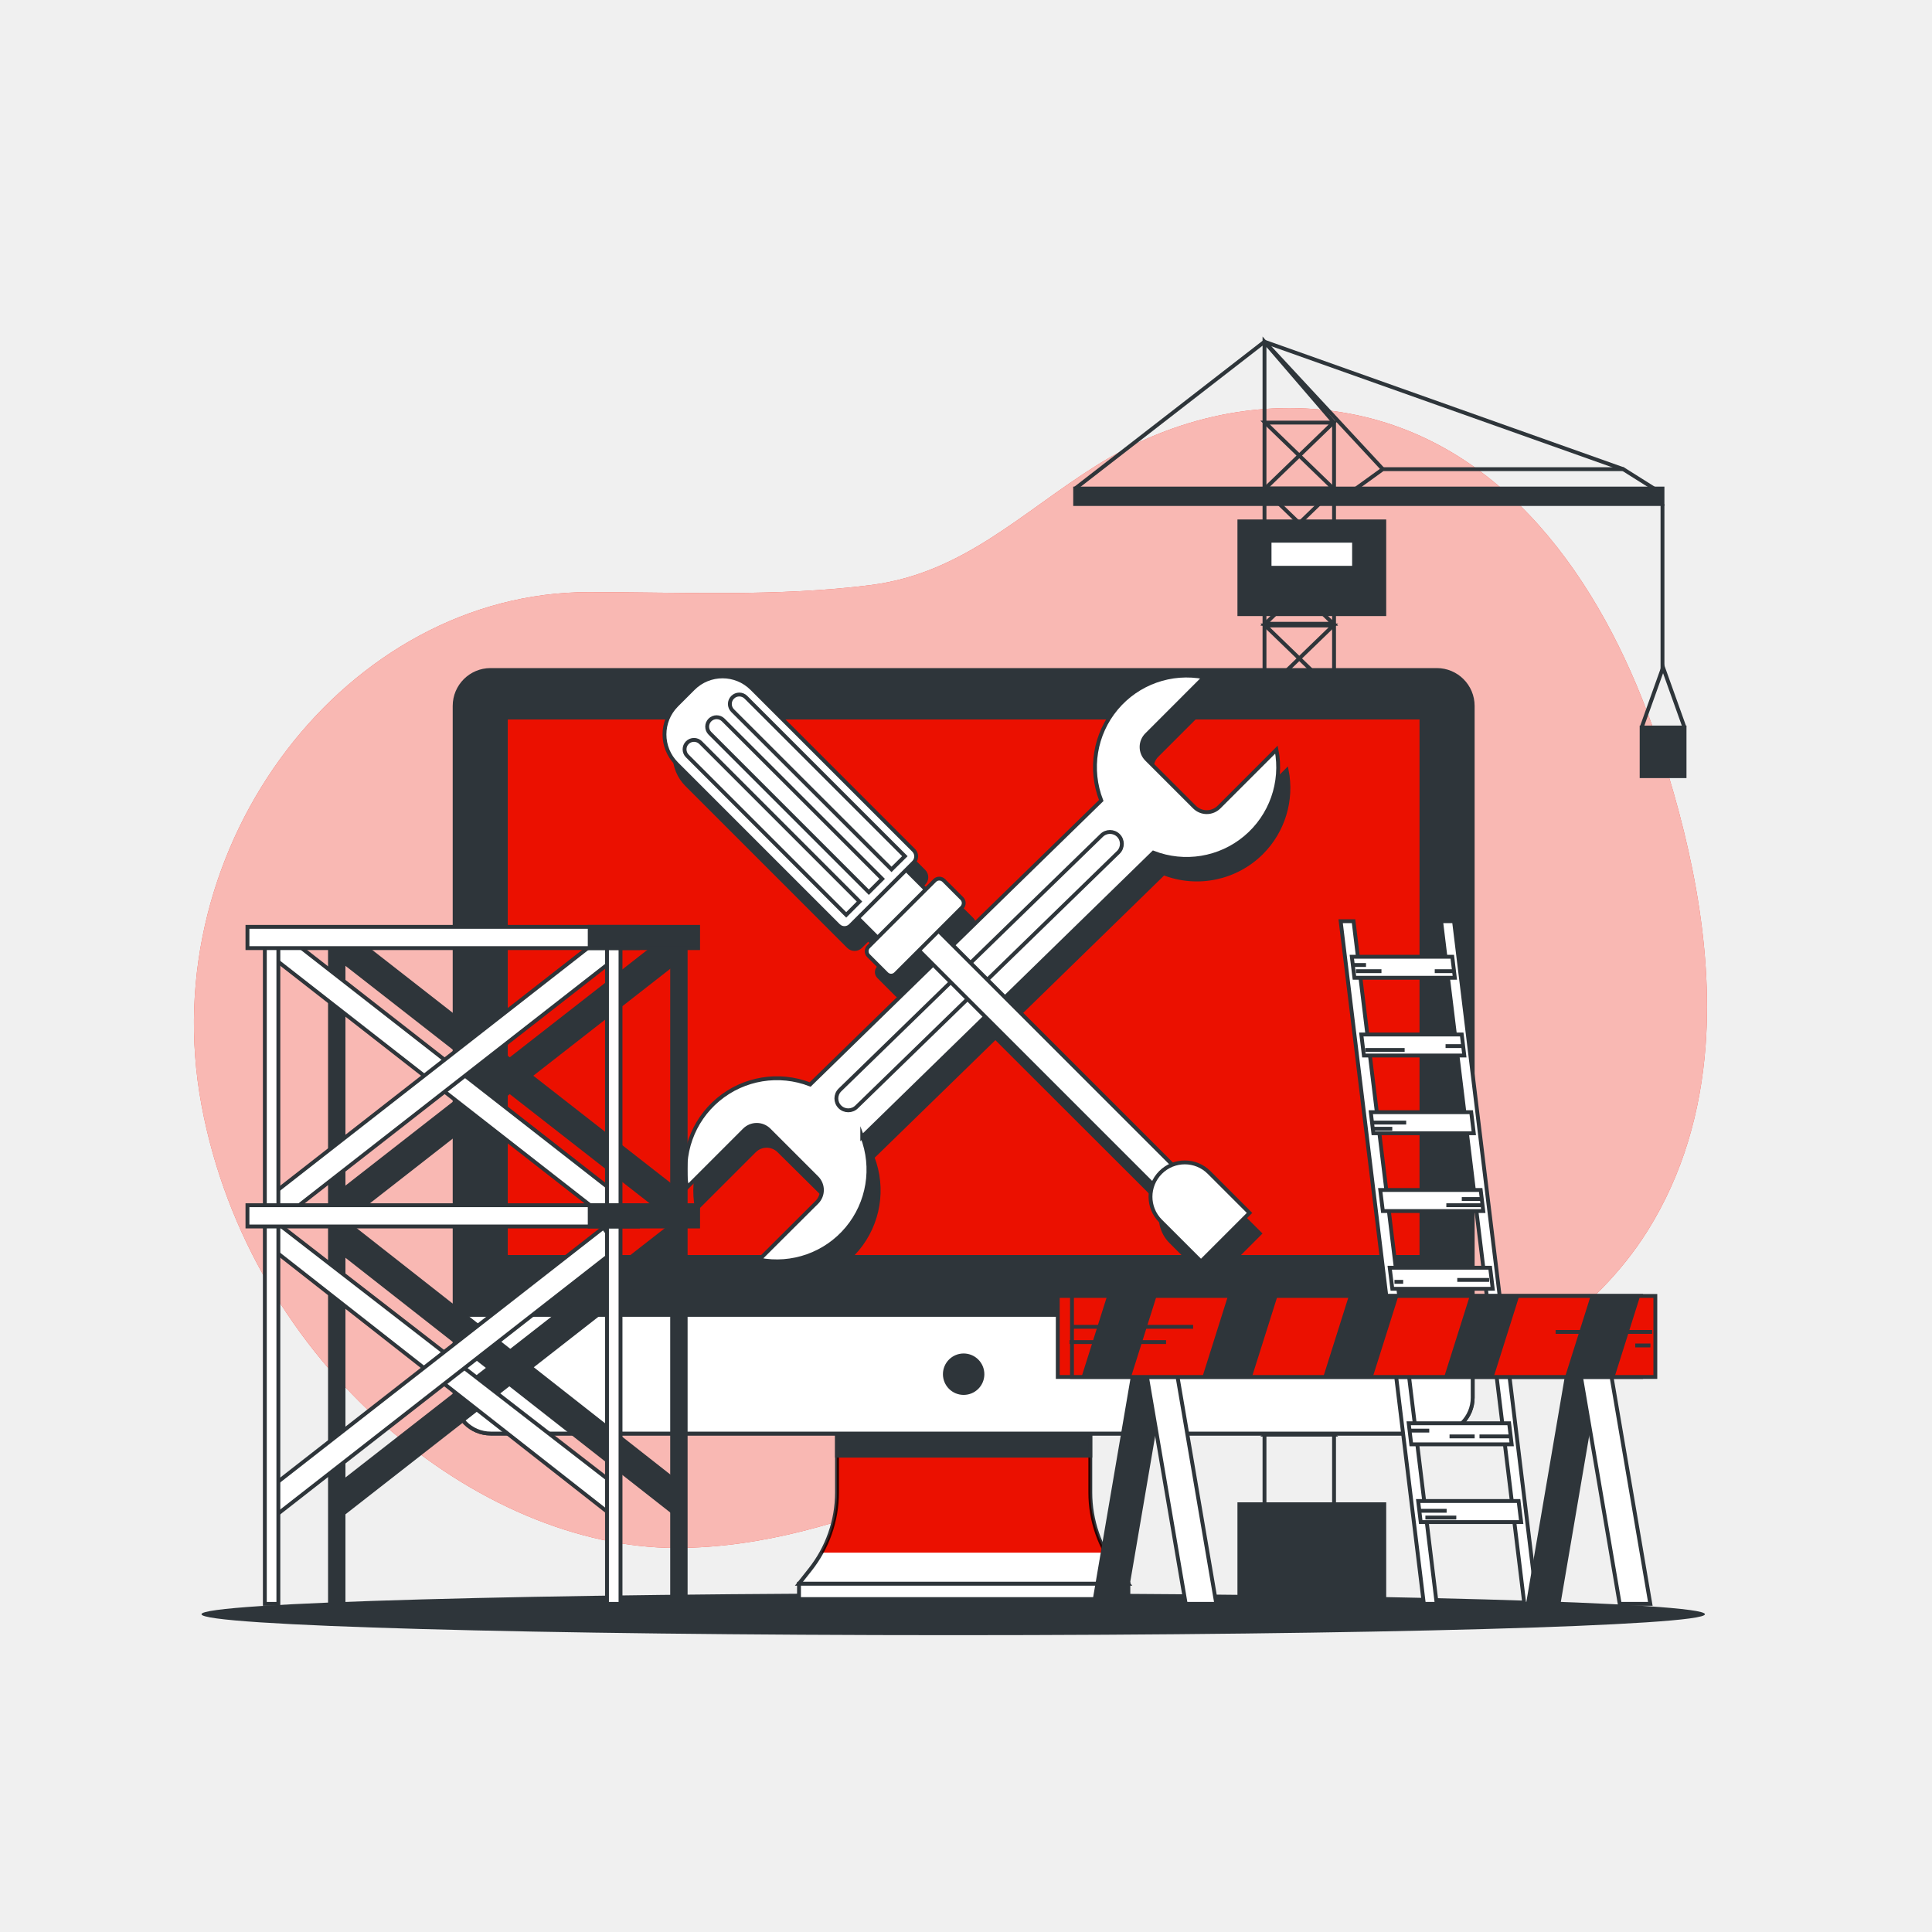
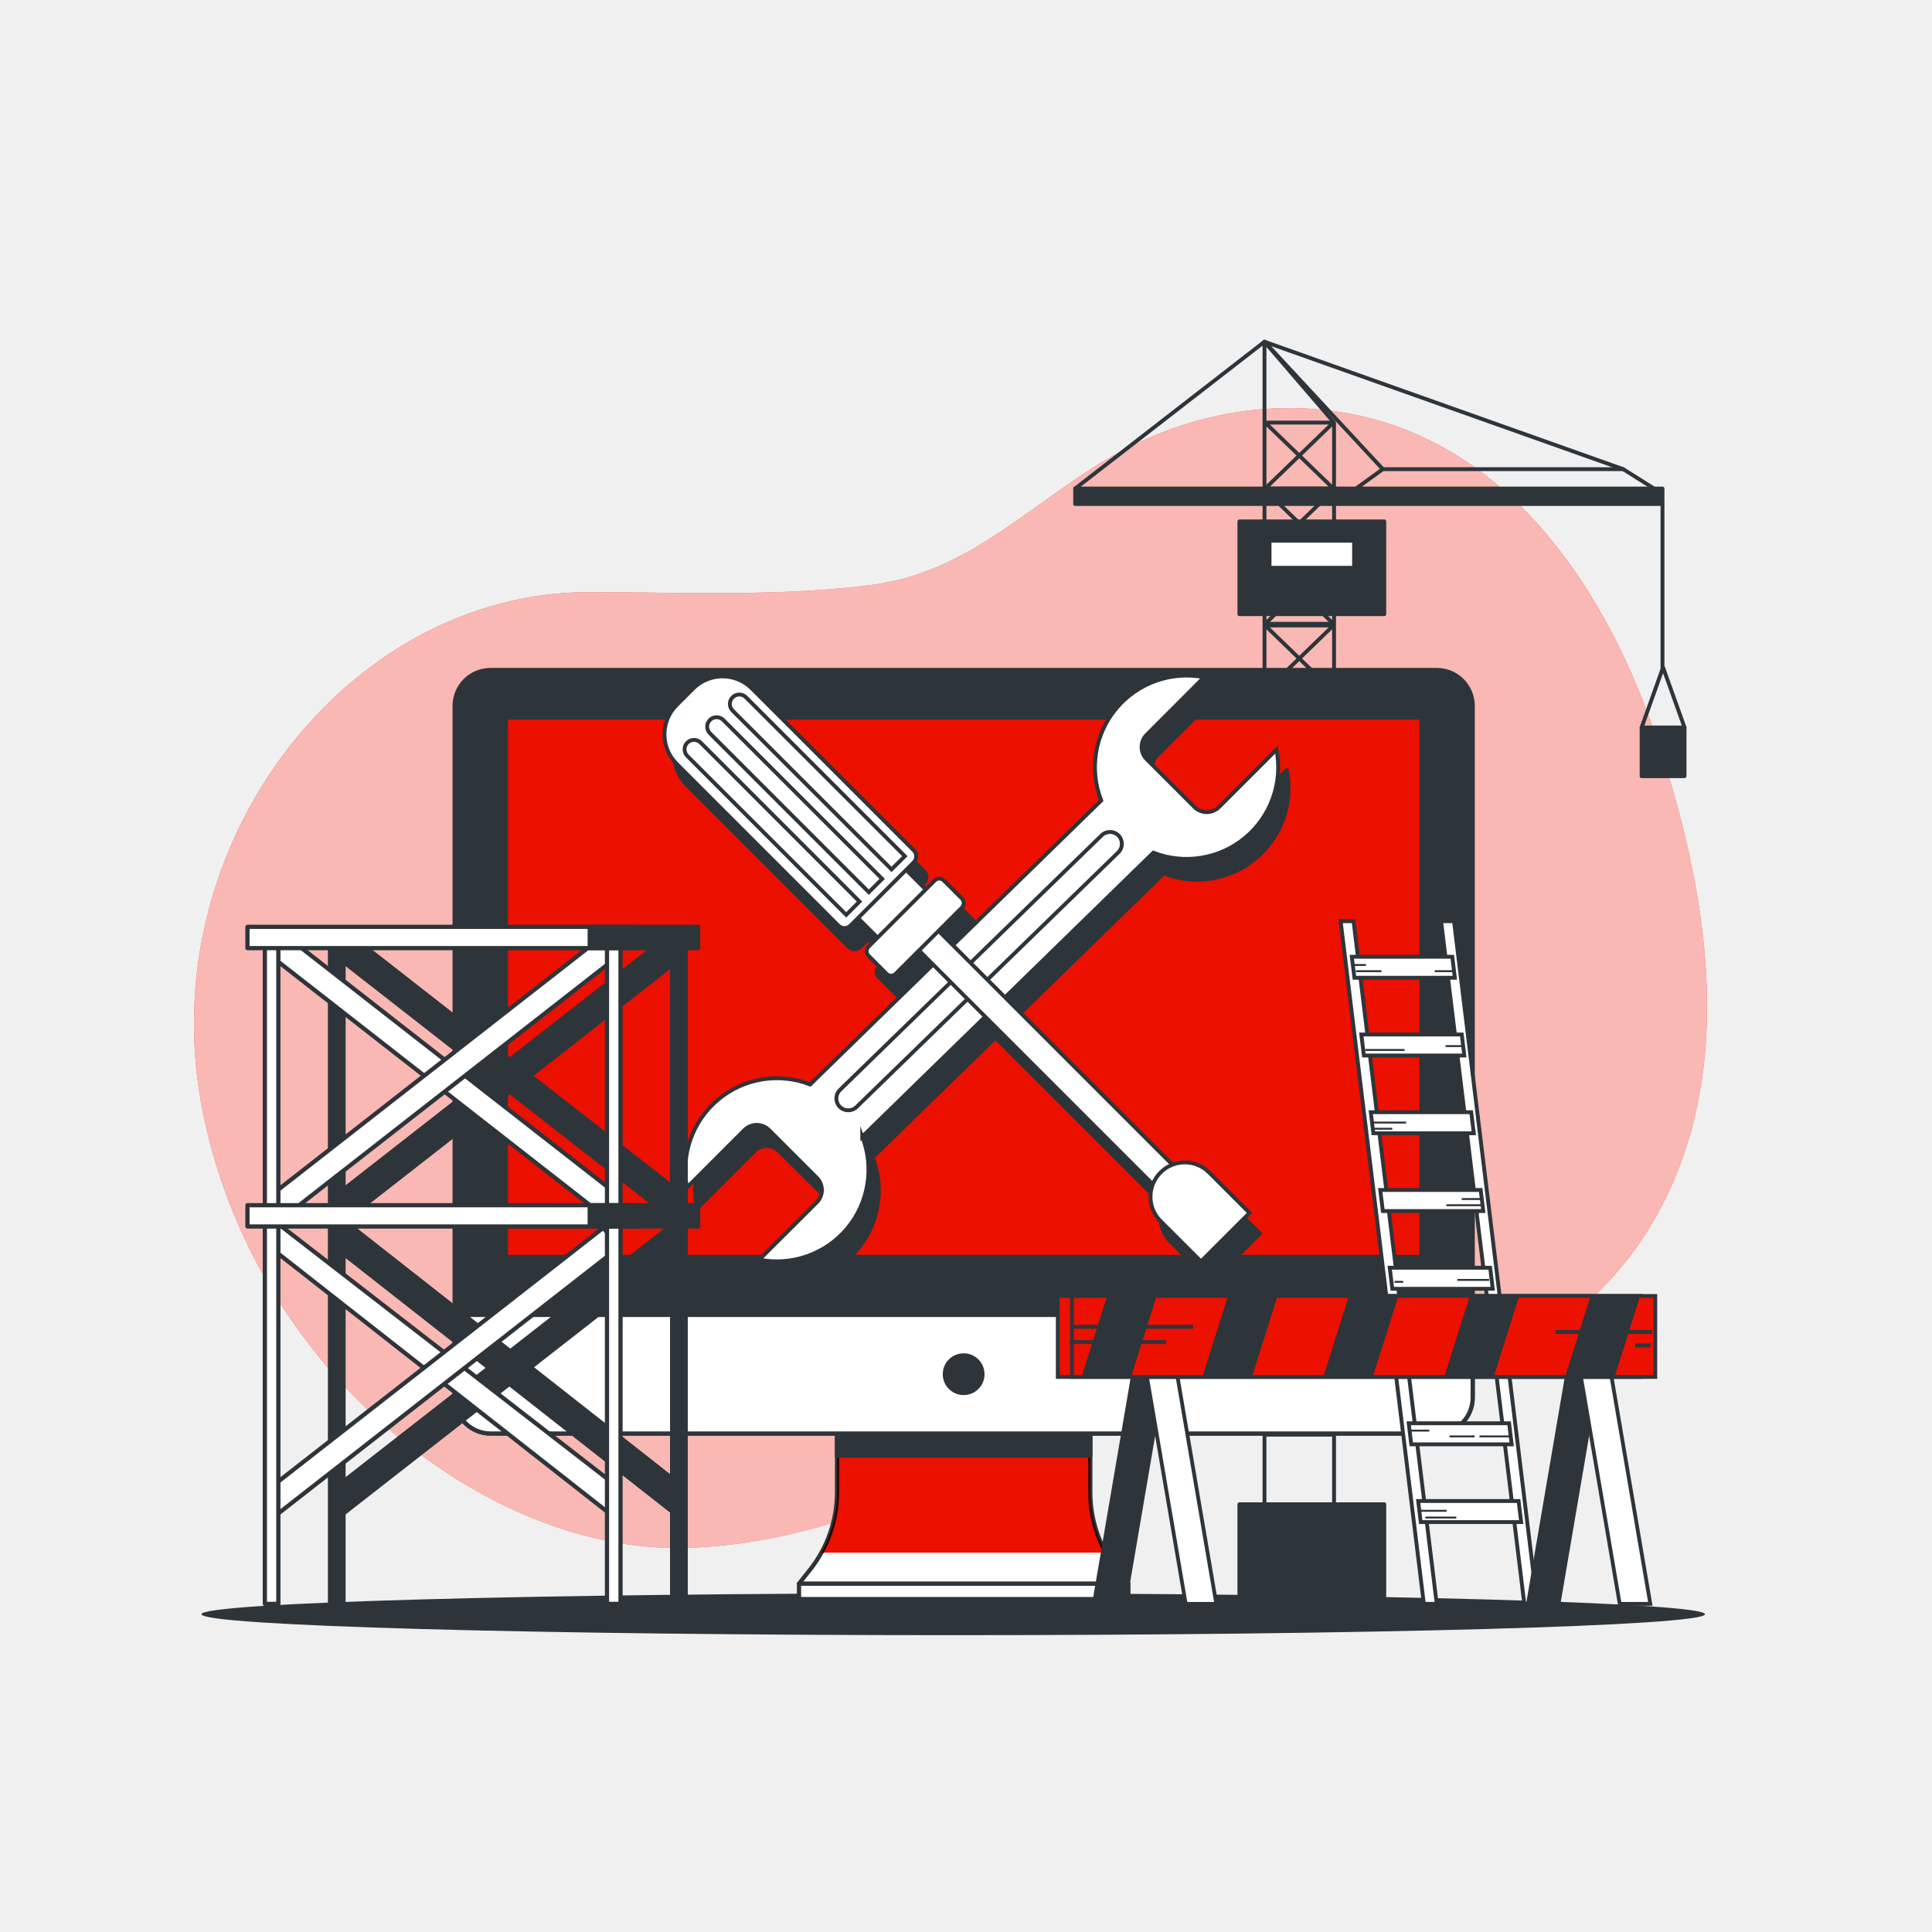
<svg xmlns="http://www.w3.org/2000/svg" viewBox="0 0 500 500">
  <g id="freepik--background-simple--inject-1--inject-13">
    <path d="M441.4,270.76c2-26.75-4.24-54.7-12.64-79.6-12.47-37-36.67-74.94-77.44-83.69-23.51-5-47.43.36-67.58,13-19.39,12.17-34.5,27.88-58.33,30.93-24.1,3.08-48.83,1.84-73.06,1.84-62.29,0-112.85,65-100.21,132.71s72.22,114.65,122.78,114.65c45.43,0,82.8-27.07,126-34.34,21.4-3.6,42.88.66,64.06-4.74,24.61-6.28,47.75-21.26,61.39-42.95C435.61,303.8,440.13,287.51,441.4,270.76Z" style="fill:#EB1000" />
    <path d="M441.4,270.76c2-26.75-4.24-54.7-12.64-79.6-12.47-37-36.67-74.94-77.44-83.69-23.51-5-47.43.36-67.58,13-19.39,12.17-34.5,27.88-58.33,30.93-24.1,3.08-48.83,1.84-73.06,1.84-62.29,0-112.85,65-100.21,132.71s72.22,114.65,122.78,114.65c45.43,0,82.8-27.07,126-34.34,21.4-3.6,42.88.66,64.06-4.74,24.61-6.28,47.75-21.26,61.39-42.95C435.61,303.8,440.13,287.51,441.4,270.76Z" style="fill:#fff;opacity:0.7" />
  </g>
  <g id="freepik--Shadow--inject-1--inject-13">
    <ellipse cx="246.69" cy="417.76" rx="194.55" ry="5.42" style="fill:#2e353a" />
  </g>
  <g id="freepik--Crane--inject-1--inject-13">
-     <polygon points="345.25 412.82 327.25 412.82 327.25 88.44 345.25 109.37 345.25 412.82" style="fill:none;stroke:#2e353a;strokeLinecap:round;strokeLinejoin:round" />
-     <polygon points="327.42 336.44 345.08 336.44 327.42 319.37 345.08 319.37 327.42 336.44" style="fill:none;stroke:#2e353a;strokeLinecap:round;strokeLinejoin:round" />
-     <polygon points="327.42 318.94 345.08 318.94 327.42 301.87 345.08 301.87 327.42 318.94" style="fill:none;stroke:#2e353a;strokeLinecap:round;strokeLinejoin:round" />
-     <polygon points="327.42 371.29 345.08 371.29 327.42 354.22 345.08 354.22 327.42 371.29" style="fill:none;stroke:#2e353a;strokeLinecap:round;strokeLinejoin:round" />
-     <polygon points="327.42 353.79 345.08 353.79 327.42 336.72 345.08 336.72 327.42 353.79" style="fill:none;stroke:#2e353a;strokeLinecap:round;strokeLinejoin:round" />
-     <polygon points="327.42 301.44 345.08 301.44 327.42 284.37 345.08 284.37 327.42 301.44" style="fill:none;stroke:#2e353a;strokeLinecap:round;strokeLinejoin:round" />
-     <polygon points="327.42 283.94 345.08 283.94 327.42 266.87 345.08 266.87 327.42 283.94" style="fill:none;stroke:#2e353a;strokeLinecap:round;strokeLinejoin:round" />
-     <polygon points="327.42 266.44 345.08 266.44 327.42 249.37 345.08 249.37 327.42 266.44" style="fill:none;stroke:#2e353a;strokeLinecap:round;strokeLinejoin:round" />
-     <polygon points="327.42 248.94 345.08 248.94 327.42 231.87 345.08 231.87 327.42 248.94" style="fill:none;stroke:#2e353a;strokeLinecap:round;strokeLinejoin:round" />
-     <polygon points="327.42 231.44 345.08 231.44 327.42 214.37 345.08 214.37 327.42 231.44" style="fill:none;stroke:#2e353a;strokeLinecap:round;strokeLinejoin:round" />
-     <polygon points="327.42 213.94 345.08 213.94 327.42 196.87 345.08 196.87 327.42 213.94" style="fill:none;stroke:#2e353a;strokeLinecap:round;strokeLinejoin:round" />
-     <polygon points="327.42 196.44 345.08 196.44 327.42 179.37 345.08 179.37 327.42 196.44" style="fill:none;stroke:#2e353a;strokeLinecap:round;strokeLinejoin:round" />
-     <polygon points="327.42 178.94 345.08 178.94 327.42 161.87 345.08 161.87 327.42 178.94" style="fill:none;stroke:#2e353a;strokeLinecap:round;strokeLinejoin:round" />
-     <polygon points="327.42 161.44 345.08 161.44 327.42 144.37 345.08 144.37 327.42 161.44" style="fill:none;stroke:#2e353a;strokeLinecap:round;strokeLinejoin:round" />
-     <polygon points="327.42 143.94 345.08 143.94 327.42 126.87 345.08 126.87 327.42 143.94" style="fill:none;stroke:#2e353a;strokeLinecap:round;strokeLinejoin:round" />
-     <polygon points="327.42 126.44 345.08 126.44 327.42 109.37 345.08 109.37 327.42 126.44" style="fill:none;stroke:#2e353a;strokeLinecap:round;strokeLinejoin:round" />
-     <polygon points="428.81 126.91 420.09 121.42 357.87 121.42 350.27 126.91 428.81 126.91" style="fill:none;stroke:#2e353a;strokeLinecap:round;strokeLinejoin:round" />
-     <rect x="278.25" y="126.44" width="152" height="4" style="fill:#2e353a;stroke:#2e353a;strokeLinecap:round;strokeLinejoin:round" />
-     <polyline points="420.09 121.42 327.25 88.44 357.87 121.42" style="fill:none;stroke:#2e353a;strokeLinecap:round;strokeLinejoin:round" />
-     <line x1="327.25" y1="88.44" x2="278.25" y2="126.44" style="fill:none;stroke:#2e353a;strokeLinecap:round;strokeLinejoin:round" />
-     <rect x="320.75" y="134.94" width="37.5" height="24" style="fill:#2e353a;stroke:#2e353a;strokeLinecap:round;strokeLinejoin:round" />
-     <rect x="320.75" y="389.3" width="37.5" height="24" style="fill:#2e353a;stroke:#2e353a;strokeLinecap:round;strokeLinejoin:round" />
-     <rect x="328.56" y="139.94" width="21.87" height="7" style="fill:#fff;stroke:#2e353a;strokeLinecap:round;strokeLinejoin:round" />
-     <line x1="430.25" y1="130.44" x2="430.25" y2="173.56" style="fill:#fff;stroke:#2e353a;strokeLinecap:round;strokeLinejoin:round" />
-     <rect x="424.85" y="188.28" width="11.11" height="12.59" style="fill:#2e353a;stroke:#2e353a;strokeLinecap:round;strokeLinejoin:round" />
-     <polyline points="424.85 188.28 430.4 172.74 435.96 188.28" style="fill:none;stroke:#2e353a;strokeLinecap:round;strokeLinejoin:round" />
+     <polygon points="345.25 412.82 327.25 412.82 327.25 88.44 345.25 109.37 345.25 412.82" style="fill:none;stroke:#2e353a;stroke-linecap:round;stroke-linejoin:round" />
+     <polygon points="327.42 336.44 345.08 336.44 327.42 319.37 345.08 319.37 327.42 336.44" style="fill:none;stroke:#2e353a;stroke-linecap:round;stroke-linejoin:round" />
+     <polygon points="327.42 318.94 345.08 318.94 327.42 301.87 345.08 301.87 327.42 318.94" style="fill:none;stroke:#2e353a;stroke-linecap:round;stroke-linejoin:round" />
+     <polygon points="327.42 371.29 345.08 371.29 327.42 354.22 345.08 354.22 327.42 371.29" style="fill:none;stroke:#2e353a;stroke-linecap:round;stroke-linejoin:round" />
+     <polygon points="327.42 353.79 345.08 353.79 327.42 336.72 345.08 336.72 327.42 353.79" style="fill:none;stroke:#2e353a;stroke-linecap:round;stroke-linejoin:round" />
+     <polygon points="327.42 301.44 345.08 301.44 327.42 284.37 345.08 284.37 327.42 301.44" style="fill:none;stroke:#2e353a;stroke-linecap:round;stroke-linejoin:round" />
+     <polygon points="327.42 283.94 345.08 283.94 327.42 266.87 345.08 266.87 327.42 283.94" style="fill:none;stroke:#2e353a;stroke-linecap:round;stroke-linejoin:round" />
+     <polygon points="327.42 266.44 345.08 266.44 327.42 249.37 345.08 249.37 327.42 266.44" style="fill:none;stroke:#2e353a;stroke-linecap:round;stroke-linejoin:round" />
+     <polygon points="327.42 248.94 345.08 248.94 327.42 231.87 345.08 231.87 327.42 248.94" style="fill:none;stroke:#2e353a;stroke-linecap:round;stroke-linejoin:round" />
+     <polygon points="327.42 231.44 345.08 231.44 327.42 214.37 345.08 214.37 327.42 231.44" style="fill:none;stroke:#2e353a;stroke-linecap:round;stroke-linejoin:round" />
+     <polygon points="327.42 213.94 345.08 213.94 327.42 196.87 345.08 196.87 327.42 213.94" style="fill:none;stroke:#2e353a;stroke-linecap:round;stroke-linejoin:round" />
+     <polygon points="327.42 196.44 345.08 196.44 327.42 179.37 345.08 179.37 327.42 196.44" style="fill:none;stroke:#2e353a;stroke-linecap:round;stroke-linejoin:round" />
+     <polygon points="327.42 178.94 345.08 178.94 327.42 161.87 345.08 161.87 327.42 178.94" style="fill:none;stroke:#2e353a;stroke-linecap:round;stroke-linejoin:round" />
+     <polygon points="327.42 161.44 345.08 161.44 327.42 144.37 345.08 144.37 327.42 161.44" style="fill:none;stroke:#2e353a;stroke-linecap:round;stroke-linejoin:round" />
+     <polygon points="327.42 143.94 345.08 143.94 327.42 126.87 345.08 126.87 327.42 143.94" style="fill:none;stroke:#2e353a;stroke-linecap:round;stroke-linejoin:round" />
+     <polygon points="327.42 126.44 345.08 126.44 327.42 109.37 345.08 109.37 327.42 126.44" style="fill:none;stroke:#2e353a;stroke-linecap:round;stroke-linejoin:round" />
+     <polygon points="428.81 126.91 420.09 121.42 357.87 121.42 350.27 126.91 428.81 126.91" style="fill:none;stroke:#2e353a;stroke-linecap:round;stroke-linejoin:round" />
+     <rect x="278.25" y="126.44" width="152" height="4" style="fill:#2e353a;stroke:#2e353a;stroke-linecap:round;stroke-linejoin:round" />
+     <polyline points="420.09 121.42 327.25 88.44 357.87 121.42" style="fill:none;stroke:#2e353a;stroke-linecap:round;stroke-linejoin:round" />
+     <line x1="327.25" y1="88.44" x2="278.25" y2="126.44" style="fill:none;stroke:#2e353a;stroke-linecap:round;stroke-linejoin:round" />
+     <rect x="320.75" y="134.94" width="37.5" height="24" style="fill:#2e353a;stroke:#2e353a;stroke-linecap:round;stroke-linejoin:round" />
+     <rect x="320.75" y="389.3" width="37.5" height="24" style="fill:#2e353a;stroke:#2e353a;stroke-linecap:round;stroke-linejoin:round" />
+     <rect x="328.56" y="139.94" width="21.87" height="7" style="fill:#fff;stroke:#2e353a;stroke-linecap:round;stroke-linejoin:round" />
+     <line x1="430.25" y1="130.44" x2="430.25" y2="173.56" style="fill:#fff;stroke:#2e353a;stroke-linecap:round;stroke-linejoin:round" />
+     <rect x="424.85" y="188.28" width="11.11" height="12.59" style="fill:#2e353a;stroke:#2e353a;stroke-linecap:round;stroke-linejoin:round" />
+     <polyline points="424.85 188.28 430.4 172.74 435.96 188.28" style="fill:none;stroke:#2e353a;stroke-linecap:round;stroke-linejoin:round" />
  </g>
  <g id="freepik--Device--inject-1--inject-13">
-     <path d="M282.17,386.24V364H216.62v22.26a32.21,32.21,0,0,1-7,20l-2.87,3.62H292l-2.88-3.62A32.26,32.26,0,0,1,282.17,386.24Z" style="fill:#fff;stroke:#2e353a;strokeLinecap:round;strokeLinejoin:round;strokeWidth:1.095px" />
+     <path d="M282.17,386.24V364H216.62v22.26a32.21,32.21,0,0,1-7,20l-2.87,3.62H292l-2.88-3.62A32.26,32.26,0,0,1,282.17,386.24Z" style="fill:#fff;stroke:#2e353a;stroke-linecap:round;stroke-linejoin:round;stroke-width:1.095px" />
    <path d="M212.59,401.83H286.2a32.18,32.18,0,0,1-4-15.59V364H216.62v22.26A32.18,32.18,0,0,1,212.59,401.83Z" style="fill:#EB1000;mix-blend-mode:multiply" />
-     <rect x="216.62" y="367.33" width="65.55" height="9.4" style="fill:#2e353a;stroke:#2e353a;strokeLinecap:round;strokeLinejoin:round;strokeWidth:1.095px" />
-     <rect x="117.66" y="173.4" width="263.47" height="197.6" rx="9.29" style="fill:#2e353a;stroke:#2e353a;strokeLinecap:round;strokeLinejoin:round;strokeWidth:1.095px" />
-     <path d="M117.66,340.29H381.13a0,0,0,0,1,0,0v21.42a9.29,9.29,0,0,1-9.29,9.29H127a9.29,9.29,0,0,1-9.29-9.29V340.29a0,0,0,0,1,0,0Z" style="fill:#fff;stroke:#2e353a;strokeLinecap:round;strokeLinejoin:round;strokeWidth:1.095px" />
-     <rect x="130.91" y="185.7" width="236.96" height="139.6" style="fill:#EB1000;stroke:#2e353a;strokeLinecap:round;strokeLinejoin:round;strokeWidth:1.095px" />
-     <path d="M254.25,355.65a4.86,4.86,0,1,0-4.86,4.85A4.85,4.85,0,0,0,254.25,355.65Z" style="fill:#2e353a;stroke:#2e353a;strokeLinecap:round;strokeLinejoin:round;strokeWidth:1.095px" />
-     <rect x="206.78" y="409.87" width="85.24" height="3.97" style="fill:#fff;stroke:#2e353a;strokeLinecap:round;strokeLinejoin:round;strokeWidth:1.095px" />
+     <rect x="216.62" y="367.33" width="65.55" height="9.4" style="fill:#2e353a;stroke:#2e353a;stroke-linecap:round;stroke-linejoin:round;stroke-width:1.095px" />
+     <rect x="117.66" y="173.4" width="263.47" height="197.6" rx="9.29" style="fill:#2e353a;stroke:#2e353a;stroke-linecap:round;stroke-linejoin:round;stroke-width:1.095px" />
+     <path d="M117.66,340.29H381.13a0,0,0,0,1,0,0v21.42a9.29,9.29,0,0,1-9.29,9.29H127a9.29,9.29,0,0,1-9.29-9.29V340.29a0,0,0,0,1,0,0Z" style="fill:#fff;stroke:#2e353a;stroke-linecap:round;stroke-linejoin:round;stroke-width:1.095px" />
+     <rect x="130.91" y="185.7" width="236.96" height="139.6" style="fill:#EB1000;stroke:#2e353a;stroke-linecap:round;stroke-linejoin:round;stroke-width:1.095px" />
+     <path d="M254.25,355.65a4.86,4.86,0,1,0-4.86,4.85A4.85,4.85,0,0,0,254.25,355.65Z" style="fill:#2e353a;stroke:#2e353a;stroke-linecap:round;stroke-linejoin:round;stroke-width:1.095px" />
+     <rect x="206.78" y="409.87" width="85.24" height="3.97" style="fill:#fff;stroke:#2e353a;stroke-linecap:round;stroke-linejoin:round;stroke-width:1.095px" />
  </g>
  <g id="freepik--Tools--inject-1--inject-13">
-     <path d="M326.51,220.68A23.72,23.72,0,0,0,333,199.36l-14.87,14.87a4.51,4.51,0,0,1-6.36,0l-12.36-12.36a4.5,4.5,0,0,1,0-6.37l14.86-14.86a23.71,23.71,0,0,0-26.64,31.87L249.26,250l-3.7-3.71,6-6a1.67,1.67,0,0,0,0-2.34l-4.68-4.68a1.65,1.65,0,0,0-2.33,0l-2.34,2.34-5.07-5.06,1.95-1.95a2.21,2.21,0,0,0,0-3.12l-41.87-41.87a10.74,10.74,0,0,0-15.2,0l-4.28,4.28a10.73,10.73,0,0,0,0,15.19l41.87,41.88a2.21,2.21,0,0,0,3.12,0l1.95-1.95,5.06,5.07-2.33,2.33a1.65,1.65,0,0,0,0,2.34l4.67,4.68a1.67,1.67,0,0,0,2.34,0l6-6,3.64,3.64-31.82,31a23.72,23.72,0,0,0-31.88,26.64l14.87-14.86a4.5,4.5,0,0,1,6.37,0L214,310.13a4.5,4.5,0,0,1,0,6.37l-14.86,14.86a23.72,23.72,0,0,0,26.65-31.87l31.82-31L301,311.83a8.89,8.89,0,0,0,2,9.5l10.47,10.47,12.56-12.57-10.47-10.46a8.89,8.89,0,0,0-9.5-2l-43.32-43.32L301.15,226A23.72,23.72,0,0,0,326.51,220.68Z" style="fill:#2e353a;stroke:#2e353a;strokeLinecap:round;strokeLinejoin:round;strokeWidth:1.095px" />
+     <path d="M326.51,220.68A23.72,23.72,0,0,0,333,199.36l-14.87,14.87a4.51,4.51,0,0,1-6.36,0l-12.36-12.36a4.5,4.5,0,0,1,0-6.37l14.86-14.86a23.71,23.71,0,0,0-26.64,31.87L249.26,250l-3.7-3.71,6-6a1.67,1.67,0,0,0,0-2.34l-4.68-4.68a1.65,1.65,0,0,0-2.33,0l-2.34,2.34-5.07-5.06,1.95-1.95a2.21,2.21,0,0,0,0-3.12l-41.87-41.87a10.74,10.74,0,0,0-15.2,0l-4.28,4.28a10.73,10.73,0,0,0,0,15.19l41.87,41.88a2.21,2.21,0,0,0,3.12,0l1.95-1.95,5.06,5.07-2.33,2.33a1.65,1.65,0,0,0,0,2.34l4.67,4.68a1.67,1.67,0,0,0,2.34,0l6-6,3.64,3.64-31.82,31a23.72,23.72,0,0,0-31.88,26.64l14.87-14.86a4.5,4.5,0,0,1,6.37,0L214,310.13a4.5,4.5,0,0,1,0,6.37l-14.86,14.86a23.72,23.72,0,0,0,26.65-31.87l31.82-31L301,311.83a8.89,8.89,0,0,0,2,9.5l10.47,10.47,12.56-12.57-10.47-10.46a8.89,8.89,0,0,0-9.5-2l-43.32-43.32L301.15,226A23.72,23.72,0,0,0,326.51,220.68Z" style="fill:#2e353a;stroke:#2e353a;stroke-linecap:round;stroke-linejoin:round;stroke-width:1.095px" />
    <path d="M223.15,294.16l75.33-73.49A23.71,23.71,0,0,0,330.35,194l-14.86,14.86a4.5,4.5,0,0,1-6.37,0l-12.36-12.36a4.49,4.49,0,0,1,0-6.36l14.86-14.87A23.71,23.71,0,0,0,285,207.17l-75.33,73.49a23.71,23.71,0,0,0-31.87,26.64l14.86-14.86a4.5,4.5,0,0,1,6.37,0l12.36,12.36a4.49,4.49,0,0,1,0,6.36L196.5,326a23.72,23.72,0,0,0,26.65-31.87Z" style="fill:#fff;stroke:#2e353a;stroke-miterlimit:10" />
    <path d="M217.35,286.45h0a3.08,3.08,0,0,1,0-4.35l67.73-65.89a3.09,3.09,0,0,1,4.36,0h0a3.09,3.09,0,0,1,0,4.36l-67.73,65.88A3.09,3.09,0,0,1,217.35,286.45Z" style="fill:#fff;stroke:#2e353a;stroke-miterlimit:10" />
    <rect x="267.85" y="222.86" width="7.16" height="103.31" transform="translate(-114.61 272.33) rotate(-45)" style="fill:#fff;stroke:#2e353a;stroke-miterlimit:10" />
    <path d="M323.38,313.9l-12.56,12.56L300.35,316a8.89,8.89,0,0,1,0-12.57h0a8.88,8.88,0,0,1,12.56,0Z" style="fill:#fff;stroke:#2e353a;stroke-miterlimit:10" />
    <rect x="220.64" y="225.37" width="17.63" height="14.32" transform="translate(-97.22 230.36) rotate(-45)" style="fill:#fff;stroke:#2e353a;stroke-miterlimit:10" />
    <path d="M199.74,169.77h6.06a10.74,10.74,0,0,1,10.74,10.74v59.22a2.2,2.2,0,0,1-2.2,2.2H191.2a2.2,2.2,0,0,1-2.2-2.2V180.51A10.74,10.74,0,0,1,199.74,169.77Z" transform="translate(-86.17 203.67) rotate(-45)" style="fill:#fff;stroke:#2e353a;stroke-miterlimit:10" />
    <rect x="223.08" y="234.98" width="27.54" height="9.92" rx="1.65" transform="translate(-100.29 237.76) rotate(-45)" style="fill:#fff;stroke:#2e353a;stroke-miterlimit:10" />
    <path d="M222.44,233.32,219,236.77l-41.12-41.12a2.44,2.44,0,0,1,0-3.45h0a2.43,2.43,0,0,1,3.45,0Z" style="fill:#fff;stroke:#2e353a;stroke-miterlimit:10" />
    <path d="M228.31,227.45l-3.46,3.45-41.12-41.12a2.44,2.44,0,0,1,0-3.45h0a2.43,2.43,0,0,1,3.45,0Z" style="fill:#fff;stroke:#2e353a;stroke-miterlimit:10" />
    <path d="M234.18,221.58,230.72,225,189.6,183.91a2.44,2.44,0,0,1,0-3.45h0a2.43,2.43,0,0,1,3.45,0Z" style="fill:#fff;stroke:#2e353a;stroke-miterlimit:10" />
  </g>
  <g id="freepik--Ladders--inject-1--inject-13">
    <polygon points="371.82 415.07 368.49 415.07 346.96 238.41 350.3 238.41 371.82 415.07" style="fill:#fff;stroke:#2e353a;stroke-miterlimit:10" />
    <polygon points="397.82 415.07 394.49 415.07 372.96 238.41 376.3 238.41 397.82 415.07" style="fill:#fff;stroke:#2e353a;stroke-miterlimit:10" />
    <polygon points="376.51 253.05 350.52 253.05 349.85 247.6 375.85 247.6 376.51 253.05" style="fill:#fff;stroke:#2e353a;stroke-miterlimit:10" />
    <polygon points="378.96 273.17 352.97 273.17 352.31 267.72 378.3 267.72 378.96 273.17" style="fill:#fff;stroke:#2e353a;stroke-miterlimit:10" />
    <polygon points="381.42 293.29 355.42 293.29 354.76 287.84 380.75 287.84 381.42 293.29" style="fill:#fff;stroke:#2e353a;stroke-miterlimit:10" />
    <polygon points="383.87 313.42 357.88 313.42 357.21 307.97 383.2 307.97 383.87 313.42" style="fill:#fff;stroke:#2e353a;stroke-miterlimit:10" />
    <polygon points="386.32 333.54 360.33 333.54 359.66 328.09 385.65 328.09 386.32 333.54" style="fill:#fff;stroke:#2e353a;stroke-miterlimit:10" />
    <polygon points="388.77 353.66 362.78 353.66 362.12 348.21 388.11 348.21 388.77 353.66" style="fill:#fff;stroke:#2e353a;stroke-miterlimit:10" />
    <polygon points="391.22 373.79 365.23 373.79 364.57 368.34 390.56 368.34 391.22 373.79" style="fill:#fff;stroke:#2e353a;stroke-miterlimit:10" />
    <polygon points="393.68 393.91 367.68 393.91 367.02 388.46 393.01 388.46 393.68 393.91" style="fill:#fff;stroke:#2e353a;stroke-miterlimit:10" />
-     <line x1="350.12" y1="249.74" x2="353.52" y2="249.74" style="fill:none;stroke:#2e353a;stroke-miterlimit:10;strokeWidth:0.5px" />
-     <line x1="350.92" y1="251.34" x2="357.52" y2="251.34" style="fill:none;stroke:#2e353a;stroke-miterlimit:10;strokeWidth:0.5px" />
-     <line x1="376.11" y1="251.34" x2="371.31" y2="251.34" style="fill:none;stroke:#2e353a;stroke-miterlimit:10;strokeWidth:0.5px" />
-     <line x1="378.51" y1="270.73" x2="374.11" y2="270.73" style="fill:none;stroke:#2e353a;stroke-miterlimit:10;strokeWidth:0.5px" />
-     <line x1="353.32" y1="271.73" x2="363.52" y2="271.73" style="fill:none;stroke:#2e353a;stroke-miterlimit:10;strokeWidth:0.5px" />
-     <line x1="355.12" y1="290.52" x2="363.92" y2="290.52" style="fill:none;stroke:#2e353a;stroke-miterlimit:10;strokeWidth:0.5px" />
-     <line x1="355.52" y1="292.12" x2="360.32" y2="292.12" style="fill:none;stroke:#2e353a;stroke-miterlimit:10;strokeWidth:0.5px" />
-     <line x1="383.7" y1="310.31" x2="378.31" y2="310.31" style="fill:none;stroke:#2e353a;stroke-miterlimit:10;strokeWidth:0.5px" />
-     <line x1="383.31" y1="311.91" x2="374.31" y2="311.91" style="fill:none;stroke:#2e353a;stroke-miterlimit:10;strokeWidth:0.5px" />
-     <line x1="391.14" y1="371.74" x2="382.89" y2="371.74" style="fill:none;stroke:#2e353a;stroke-miterlimit:10;strokeWidth:0.5px" />
-     <line x1="364.89" y1="370.24" x2="369.89" y2="370.24" style="fill:none;stroke:#2e353a;stroke-miterlimit:10;strokeWidth:0.5px" />
-     <line x1="381.64" y1="371.74" x2="375.14" y2="371.74" style="fill:none;stroke:#2e353a;stroke-miterlimit:10;strokeWidth:0.5px" />
-     <line x1="367.39" y1="390.99" x2="374.39" y2="390.99" style="fill:none;stroke:#2e353a;stroke-miterlimit:10;strokeWidth:0.5px" />
-     <line x1="368.89" y1="392.74" x2="376.89" y2="392.74" style="fill:none;stroke:#2e353a;stroke-miterlimit:10;strokeWidth:0.5px" />
-     <line x1="360.89" y1="331.74" x2="363.14" y2="331.74" style="fill:none;stroke:#2e353a;stroke-miterlimit:10;strokeWidth:0.5px" />
-     <line x1="385.39" y1="331.24" x2="377.14" y2="331.24" style="fill:none;stroke:#2e353a;stroke-miterlimit:10;strokeWidth:0.5px" />
-     <polygon points="176.97 309.44 173.01 314.6 86.87 247.35 90.84 242.19 176.97 309.44" style="fill:#2e353a;stroke:#2e353a;strokeLinecap:round;strokeLinejoin:round;strokeWidth:1.095px" />
-     <polygon points="86.87 309.44 90.84 314.6 176.97 247.35 173.01 242.19 86.87 309.44" style="fill:#2e353a;stroke:#2e353a;strokeLinecap:round;strokeLinejoin:round;strokeWidth:1.095px" />
-     <polygon points="176.97 384.98 174.52 391.63 86.87 322.89 89.38 316.18 176.97 384.98" style="fill:#2e353a;stroke:#2e353a;strokeLinecap:round;strokeLinejoin:round;strokeWidth:1.095px" />
-     <polygon points="86.87 384.98 87.47 392.78 176.97 322.89 173.01 317.74 86.87 384.98" style="fill:#2e353a;stroke:#2e353a;strokeLinecap:round;strokeLinejoin:round;strokeWidth:1.095px" />
-     <rect x="85.4" y="241.48" width="3.5" height="173.6" style="fill:#2e353a;stroke:#2e353a;strokeLinecap:round;strokeLinejoin:round;strokeWidth:1.095px" />
-     <rect x="173.95" y="241.48" width="3.5" height="173.6" style="fill:#2e353a;stroke:#2e353a;strokeLinecap:round;strokeLinejoin:round;strokeWidth:1.095px" />
-     <polygon points="160.12 309.44 156.15 314.6 70.02 247.35 73.98 242.19 160.12 309.44" style="fill:#fff;stroke:#2e353a;strokeLinecap:round;strokeLinejoin:round;strokeWidth:1.095px" />
-     <polygon points="70.02 309.44 73.98 314.6 160.12 247.35 156.15 242.19 70.02 309.44" style="fill:#fff;stroke:#2e353a;strokeLinecap:round;strokeLinejoin:round;strokeWidth:1.095px" />
-     <polygon points="160.12 384.98 157.66 391.63 70.02 322.89 71.28 316.18 160.12 384.98" style="fill:#fff;stroke:#2e353a;strokeLinecap:round;strokeLinejoin:round;strokeWidth:1.095px" />
-     <polygon points="70.02 384.98 70.62 392.78 160.12 322.89 156.15 317.74 70.02 384.98" style="fill:#fff;stroke:#2e353a;strokeLinecap:round;strokeLinejoin:round;strokeWidth:1.095px" />
-     <rect x="68.54" y="241.48" width="3.5" height="173.6" style="fill:#fff;stroke:#2e353a;strokeLinecap:round;strokeLinejoin:round;strokeWidth:1.095px" />
-     <rect x="157.09" y="241.48" width="3.5" height="173.6" style="fill:#fff;stroke:#2e353a;strokeLinecap:round;strokeLinejoin:round;strokeWidth:1.095px" />
-     <rect x="64.04" y="239.87" width="101.06" height="5.5" style="fill:#fff;stroke:#2e353a;strokeLinecap:round;strokeLinejoin:round;strokeWidth:1.095px" />
-     <rect x="152.62" y="239.87" width="28.05" height="5.5" style="fill:#2e353a;stroke:#2e353a;strokeLinecap:round;strokeLinejoin:round;strokeWidth:1.095px" />
-     <rect x="64.04" y="311.91" width="101.06" height="5.5" style="fill:#fff;stroke:#2e353a;strokeLinecap:round;strokeLinejoin:round;strokeWidth:1.095px" />
-     <rect x="152.62" y="311.91" width="28.05" height="5.5" style="fill:#2e353a;stroke:#2e353a;strokeLinecap:round;strokeLinejoin:round;strokeWidth:1.095px" />
-     <polygon points="291.03 415.07 283.12 415.07 293.67 353.26 301.59 353.26 291.03 415.07" style="fill:#2e353a;stroke:#2e353a;stroke-miterlimit:10;strokeWidth:0.973px" />
-     <polygon points="306.86 415.07 314.78 415.07 304.22 353.26 296.31 353.26 306.86 415.07" style="fill:#fff;stroke:#2e353a;stroke-miterlimit:10;strokeWidth:0.973px" />
-     <polygon points="403.35 415.07 395.44 415.07 405.99 353.26 413.9 353.26 403.35 415.07" style="fill:#2e353a;stroke:#2e353a;stroke-miterlimit:10;strokeWidth:0.973px" />
-     <polygon points="419.18 415.07 427.1 415.07 416.54 353.26 408.63 353.26 419.18 415.07" style="fill:#fff;stroke:#2e353a;stroke-miterlimit:10;strokeWidth:0.973px" />
-     <rect x="273.75" y="335.39" width="150.97" height="20.97" style="fill:#EB1000;stroke:#2e353a;stroke-miterlimit:10;strokeWidth:0.973px" />
-     <rect x="277.43" y="335.39" width="150.97" height="20.97" style="fill:#EB1000;stroke:#2e353a;stroke-miterlimit:10;strokeWidth:0.973px" />
+     <line x1="350.12" y1="249.74" x2="353.52" y2="249.74" style="fill:none;stroke:#2e353a;stroke-miterlimit:10;stroke-width:0.5px" />
+     <line x1="350.92" y1="251.34" x2="357.52" y2="251.34" style="fill:none;stroke:#2e353a;stroke-miterlimit:10;stroke-width:0.5px" />
+     <line x1="376.11" y1="251.34" x2="371.31" y2="251.34" style="fill:none;stroke:#2e353a;stroke-miterlimit:10;stroke-width:0.5px" />
+     <line x1="378.51" y1="270.73" x2="374.11" y2="270.73" style="fill:none;stroke:#2e353a;stroke-miterlimit:10;stroke-width:0.5px" />
+     <line x1="353.32" y1="271.73" x2="363.52" y2="271.73" style="fill:none;stroke:#2e353a;stroke-miterlimit:10;stroke-width:0.5px" />
+     <line x1="355.12" y1="290.52" x2="363.92" y2="290.52" style="fill:none;stroke:#2e353a;stroke-miterlimit:10;stroke-width:0.5px" />
+     <line x1="355.52" y1="292.12" x2="360.32" y2="292.12" style="fill:none;stroke:#2e353a;stroke-miterlimit:10;stroke-width:0.5px" />
+     <line x1="383.7" y1="310.31" x2="378.31" y2="310.31" style="fill:none;stroke:#2e353a;stroke-miterlimit:10;stroke-width:0.5px" />
+     <line x1="383.31" y1="311.91" x2="374.31" y2="311.91" style="fill:none;stroke:#2e353a;stroke-miterlimit:10;stroke-width:0.5px" />
+     <line x1="391.14" y1="371.74" x2="382.89" y2="371.74" style="fill:none;stroke:#2e353a;stroke-miterlimit:10;stroke-width:0.5px" />
+     <line x1="364.89" y1="370.24" x2="369.89" y2="370.24" style="fill:none;stroke:#2e353a;stroke-miterlimit:10;stroke-width:0.5px" />
+     <line x1="381.64" y1="371.74" x2="375.14" y2="371.74" style="fill:none;stroke:#2e353a;stroke-miterlimit:10;stroke-width:0.5px" />
+     <line x1="367.39" y1="390.99" x2="374.39" y2="390.99" style="fill:none;stroke:#2e353a;stroke-miterlimit:10;stroke-width:0.5px" />
+     <line x1="368.89" y1="392.74" x2="376.89" y2="392.74" style="fill:none;stroke:#2e353a;stroke-miterlimit:10;stroke-width:0.5px" />
+     <line x1="360.89" y1="331.74" x2="363.14" y2="331.74" style="fill:none;stroke:#2e353a;stroke-miterlimit:10;stroke-width:0.5px" />
+     <line x1="385.39" y1="331.24" x2="377.14" y2="331.24" style="fill:none;stroke:#2e353a;stroke-miterlimit:10;stroke-width:0.5px" />
+     <polygon points="176.97 309.44 173.01 314.6 86.87 247.35 90.84 242.19 176.97 309.44" style="fill:#2e353a;stroke:#2e353a;stroke-linecap:round;stroke-linejoin:round;stroke-width:1.095px" />
+     <polygon points="86.87 309.44 90.84 314.6 176.97 247.35 173.01 242.19 86.87 309.44" style="fill:#2e353a;stroke:#2e353a;stroke-linecap:round;stroke-linejoin:round;stroke-width:1.095px" />
+     <polygon points="176.97 384.98 174.52 391.63 86.87 322.89 89.38 316.18 176.97 384.98" style="fill:#2e353a;stroke:#2e353a;stroke-linecap:round;stroke-linejoin:round;stroke-width:1.095px" />
+     <polygon points="86.87 384.98 87.47 392.78 176.97 322.89 173.01 317.74 86.87 384.98" style="fill:#2e353a;stroke:#2e353a;stroke-linecap:round;stroke-linejoin:round;stroke-width:1.095px" />
+     <rect x="85.4" y="241.48" width="3.5" height="173.6" style="fill:#2e353a;stroke:#2e353a;stroke-linecap:round;stroke-linejoin:round;stroke-width:1.095px" />
+     <rect x="173.95" y="241.48" width="3.5" height="173.6" style="fill:#2e353a;stroke:#2e353a;stroke-linecap:round;stroke-linejoin:round;stroke-width:1.095px" />
+     <polygon points="160.12 309.44 156.15 314.6 70.02 247.35 73.98 242.19 160.12 309.44" style="fill:#fff;stroke:#2e353a;stroke-linecap:round;stroke-linejoin:round;stroke-width:1.095px" />
+     <polygon points="70.02 309.44 73.98 314.6 160.12 247.35 156.15 242.19 70.02 309.44" style="fill:#fff;stroke:#2e353a;stroke-linecap:round;stroke-linejoin:round;stroke-width:1.095px" />
+     <polygon points="160.12 384.98 157.66 391.63 70.02 322.89 71.28 316.18 160.12 384.98" style="fill:#fff;stroke:#2e353a;stroke-linecap:round;stroke-linejoin:round;stroke-width:1.095px" />
+     <polygon points="70.02 384.98 70.62 392.78 160.12 322.89 156.15 317.74 70.02 384.98" style="fill:#fff;stroke:#2e353a;stroke-linecap:round;stroke-linejoin:round;stroke-width:1.095px" />
+     <rect x="68.54" y="241.48" width="3.5" height="173.6" style="fill:#fff;stroke:#2e353a;stroke-linecap:round;stroke-linejoin:round;stroke-width:1.095px" />
+     <rect x="157.09" y="241.48" width="3.5" height="173.6" style="fill:#fff;stroke:#2e353a;stroke-linecap:round;stroke-linejoin:round;stroke-width:1.095px" />
+     <rect x="64.04" y="239.87" width="101.06" height="5.5" style="fill:#fff;stroke:#2e353a;stroke-linecap:round;stroke-linejoin:round;stroke-width:1.095px" />
+     <rect x="152.62" y="239.87" width="28.05" height="5.5" style="fill:#2e353a;stroke:#2e353a;stroke-linecap:round;stroke-linejoin:round;stroke-width:1.095px" />
+     <rect x="64.04" y="311.91" width="101.06" height="5.5" style="fill:#fff;stroke:#2e353a;stroke-linecap:round;stroke-linejoin:round;stroke-width:1.095px" />
+     <rect x="152.62" y="311.91" width="28.05" height="5.5" style="fill:#2e353a;stroke:#2e353a;stroke-linecap:round;stroke-linejoin:round;stroke-width:1.095px" />
+     <polygon points="291.03 415.07 283.12 415.07 293.67 353.26 301.59 353.26 291.03 415.07" style="fill:#2e353a;stroke:#2e353a;stroke-miterlimit:10;stroke-width:0.973px" />
+     <polygon points="306.86 415.07 314.78 415.07 304.22 353.26 296.31 353.26 306.86 415.07" style="fill:#fff;stroke:#2e353a;stroke-miterlimit:10;stroke-width:0.973px" />
+     <polygon points="403.35 415.07 395.44 415.07 405.99 353.26 413.9 353.26 403.35 415.07" style="fill:#2e353a;stroke:#2e353a;stroke-miterlimit:10;stroke-width:0.973px" />
+     <polygon points="419.18 415.07 427.1 415.07 416.54 353.26 408.63 353.26 419.18 415.07" style="fill:#fff;stroke:#2e353a;stroke-miterlimit:10;stroke-width:0.973px" />
+     <rect x="273.75" y="335.39" width="150.97" height="20.97" style="fill:#EB1000;stroke:#2e353a;stroke-miterlimit:10;stroke-width:0.973px" />
+     <rect x="277.43" y="335.39" width="150.97" height="20.97" style="fill:#EB1000;stroke:#2e353a;stroke-miterlimit:10;stroke-width:0.973px" />
    <polygon points="279.9 356.36 292.71 356.36 299.33 335.39 286.52 335.39 279.9 356.36" style="fill:#2e353a" />
    <polygon points="330.62 335.39 317.8 335.39 311.18 356.36 324 356.36 330.62 335.39" style="fill:#2e353a" />
    <polygon points="424.47 335.39 411.65 335.39 405.03 356.36 417.85 356.36 424.47 335.39" style="fill:#2e353a" />
    <polygon points="393.18 335.39 380.37 335.39 373.75 356.36 386.56 356.36 393.18 335.39" style="fill:#2e353a" />
    <polygon points="361.9 335.39 349.08 335.39 342.46 356.36 355.28 356.36 361.9 335.39" style="fill:#2e353a" />
    <line x1="427.57" y1="344.7" x2="402.59" y2="344.7" style="fill:none;stroke:#2e353a;stroke-miterlimit:10" />
    <line x1="427.13" y1="348.2" x2="423.19" y2="348.2" style="fill:none;stroke:#2e353a;stroke-miterlimit:10" />
    <line x1="276.79" y1="347.33" x2="301.77" y2="347.33" style="fill:none;stroke:#2e353a;stroke-miterlimit:10" />
    <line x1="277.22" y1="343.38" x2="308.78" y2="343.38" style="fill:none;stroke:#2e353a;stroke-miterlimit:10" />
  </g>
</svg>
